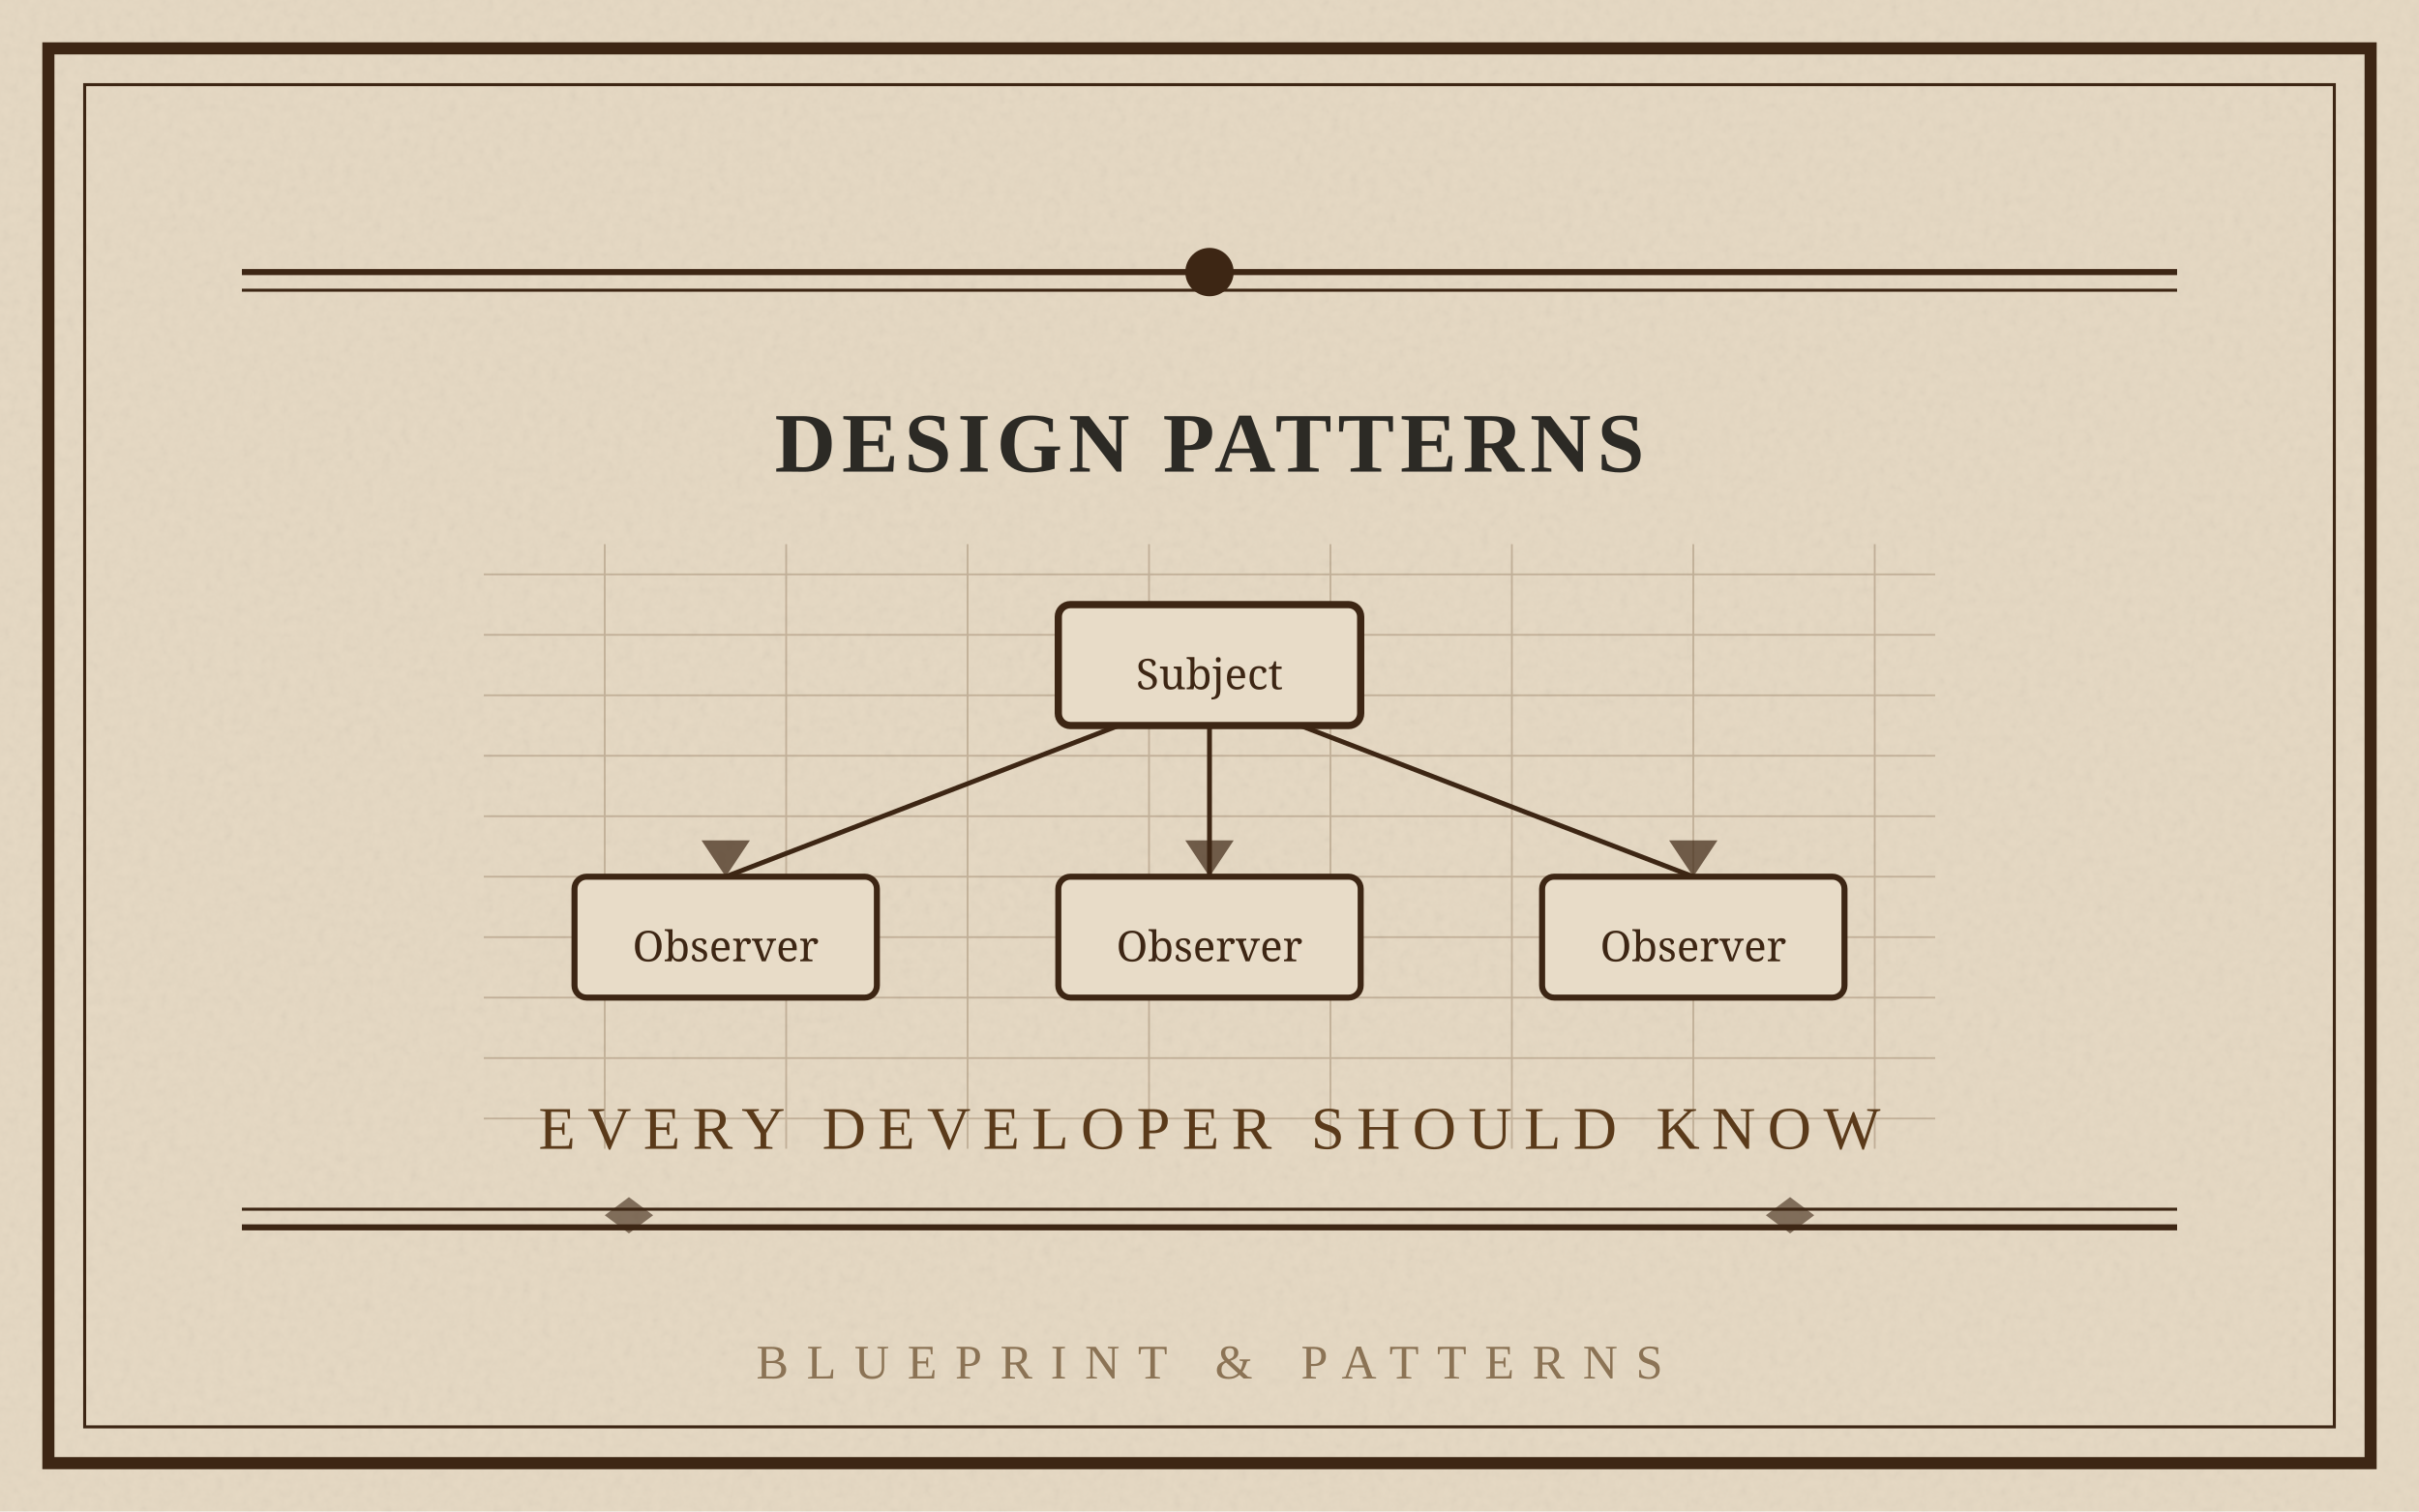
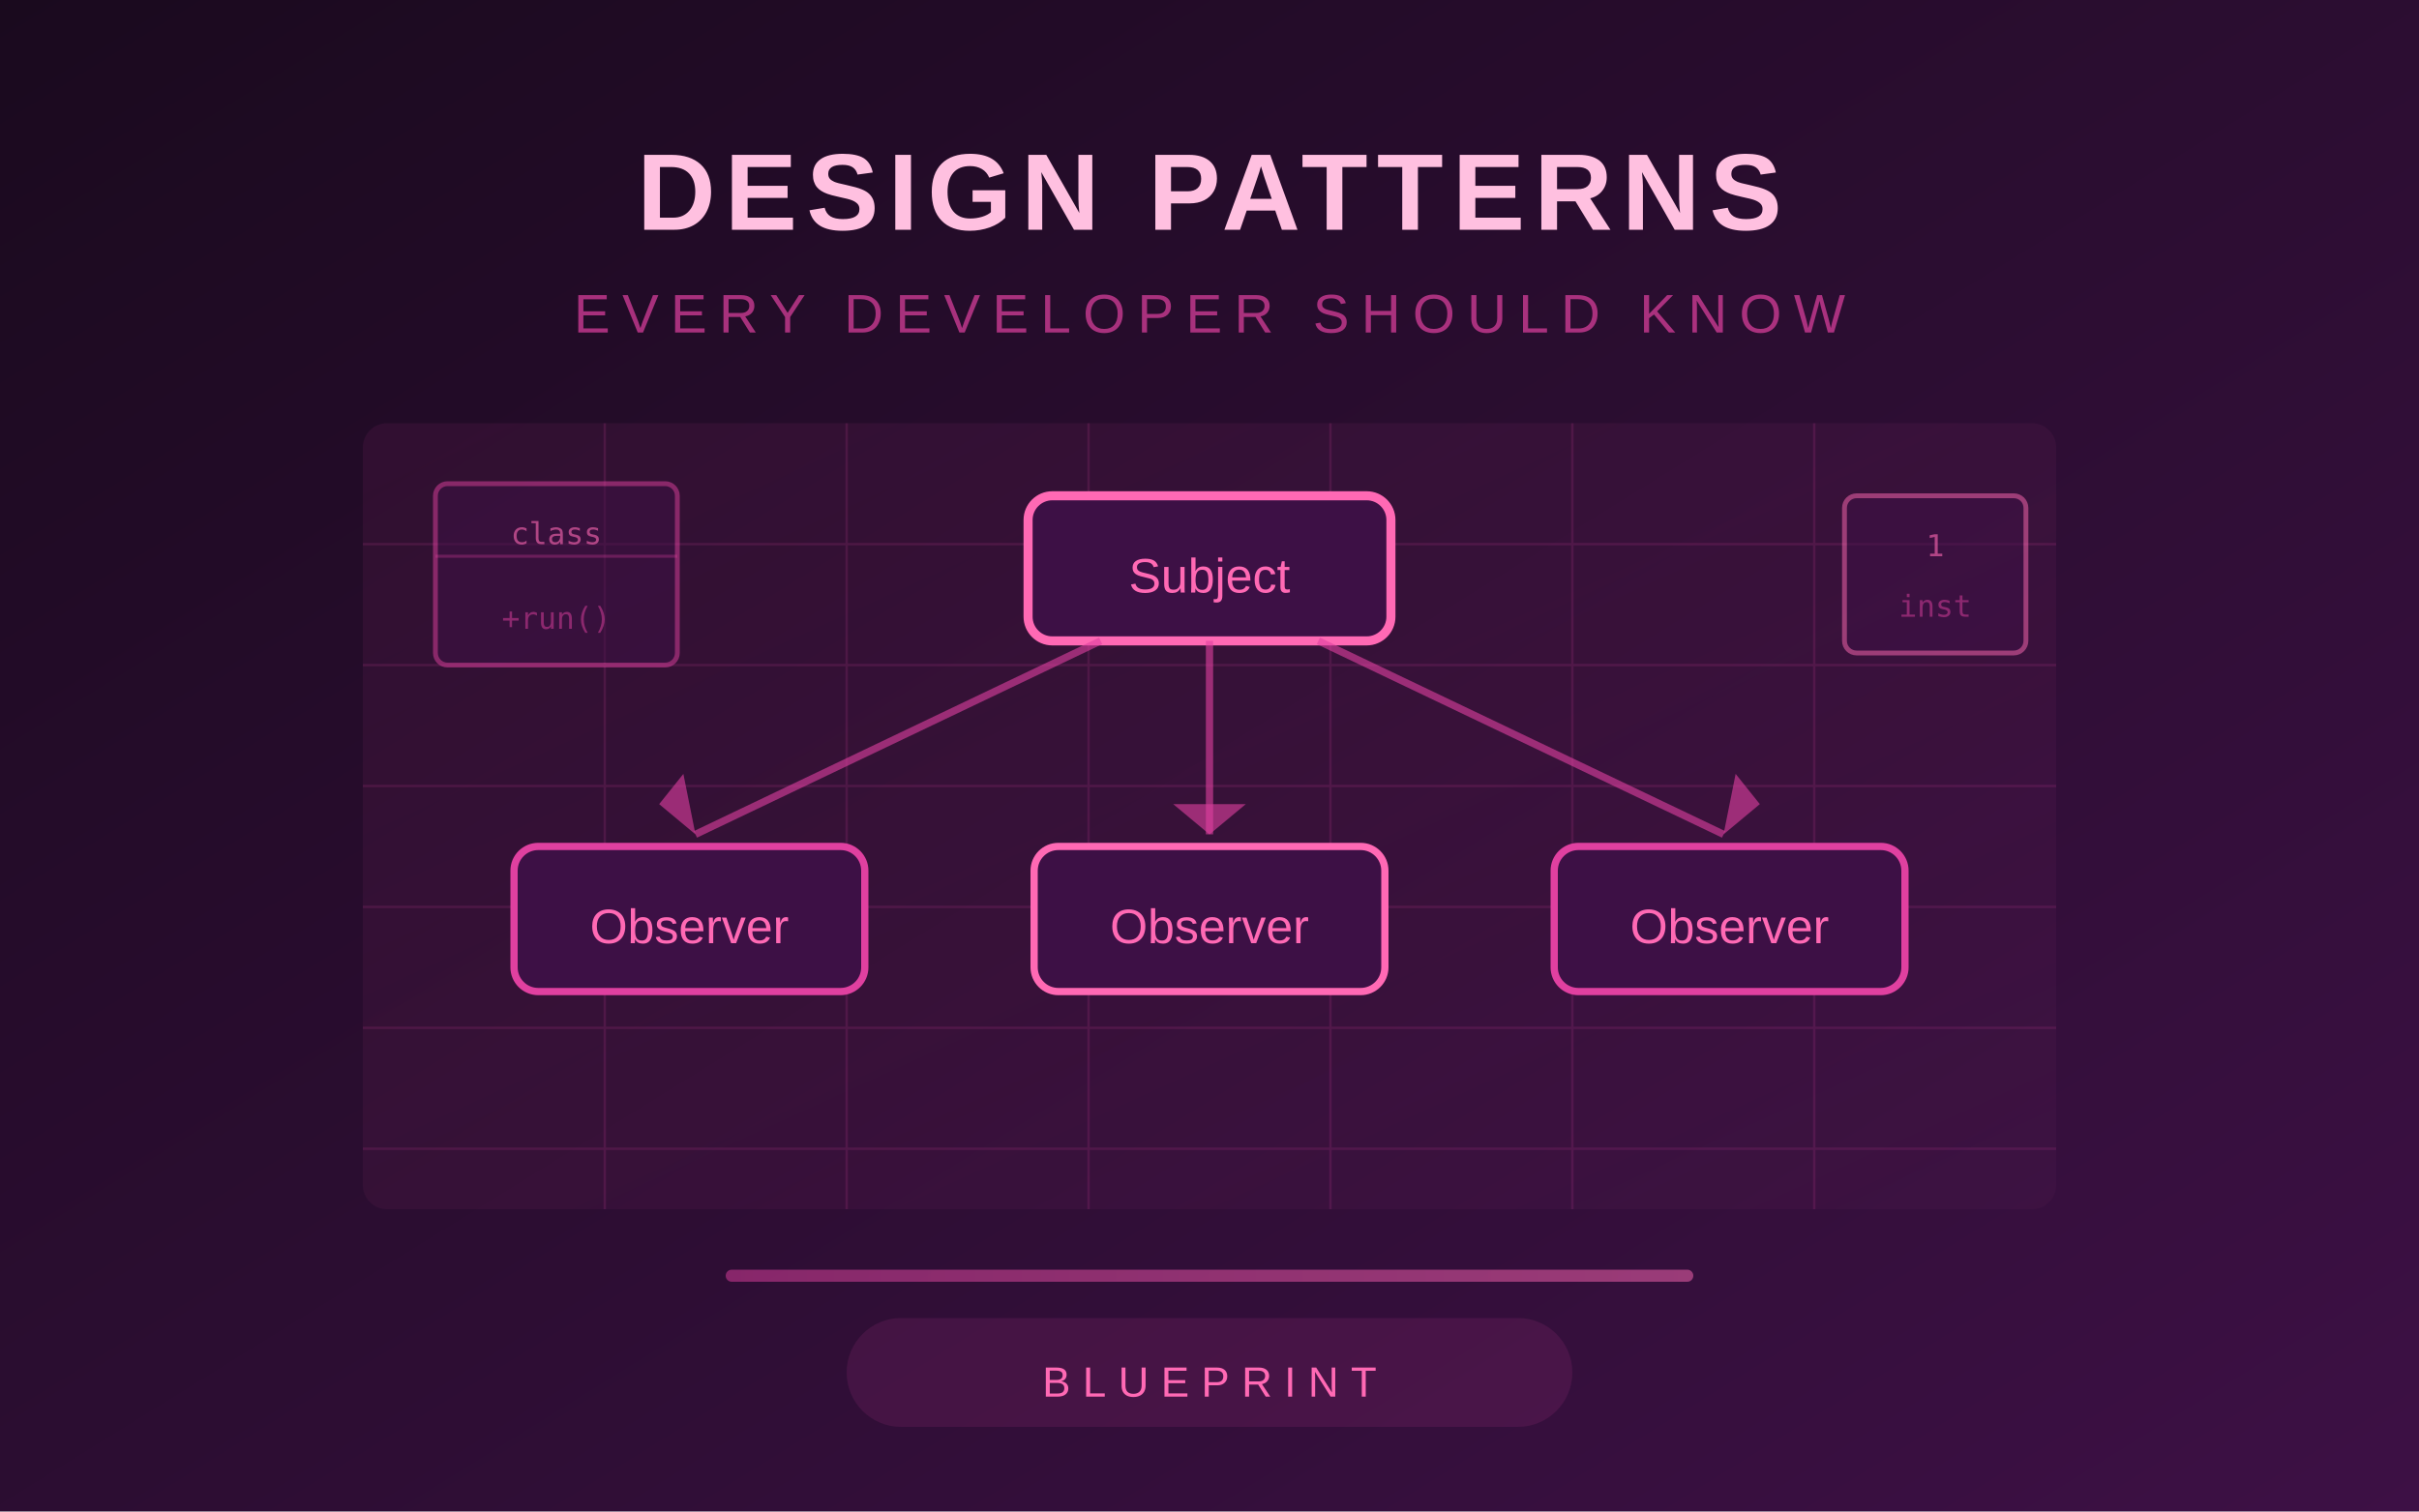
<svg xmlns="http://www.w3.org/2000/svg" viewBox="0 0 400 250">
-   <rect width="400" height="250" fill="#e8dcc8" />
-   <filter id="grain">
-     <feTurbulence type="fractalNoise" baseFrequency="0.65" numOctaves="3" stitchTiles="stitch" />
-     <feColorMatrix type="saturate" values="0" />
-     <feBlend in="SourceGraphic" mode="multiply" />
-   </filter>
-   <rect width="400" height="250" fill="#d4c4a8" opacity="0.12" filter="url(#grain)" />
-   <rect x="8" y="8" width="384" height="234" fill="none" stroke="#3d2614" stroke-width="2" />
-   <rect x="14" y="14" width="372" height="222" fill="none" stroke="#3d2614" stroke-width="0.5" />
-   <line x1="40" y1="45" x2="360" y2="45" stroke="#3d2614" stroke-width="1" />
-   <circle cx="200" cy="45" r="4" fill="#3d2614" />
-   <line x1="40" y1="48" x2="360" y2="48" stroke="#3d2614" stroke-width="0.5" />
-   <text x="200" y="78" text-anchor="middle" font-family="Georgia, 'Times New Roman', serif" font-size="14" font-weight="bold" fill="#2c2a25" letter-spacing="1">DESIGN PATTERNS</text>
-   <g stroke="#5a3a1a" stroke-width="0.3" opacity="0.25">
-     <line x1="80" y1="95" x2="320" y2="95" />
-     <line x1="80" y1="105" x2="320" y2="105" />
-     <line x1="80" y1="115" x2="320" y2="115" />
-     <line x1="80" y1="125" x2="320" y2="125" />
-     <line x1="80" y1="135" x2="320" y2="135" />
-     <line x1="80" y1="145" x2="320" y2="145" />
-     <line x1="80" y1="155" x2="320" y2="155" />
-     <line x1="80" y1="165" x2="320" y2="165" />
-     <line x1="80" y1="175" x2="320" y2="175" />
-     <line x1="80" y1="185" x2="320" y2="185" />
-     <line x1="100" y1="90" x2="100" y2="190" />
-     <line x1="130" y1="90" x2="130" y2="190" />
-     <line x1="160" y1="90" x2="160" y2="190" />
-     <line x1="190" y1="90" x2="190" y2="190" />
-     <line x1="220" y1="90" x2="220" y2="190" />
-     <line x1="250" y1="90" x2="250" y2="190" />
-     <line x1="280" y1="90" x2="280" y2="190" />
-     <line x1="310" y1="90" x2="310" y2="190" />
+   <defs>
+     <linearGradient id="bg" x1="0%" y1="0%" x2="100%" y2="100%">
+       <stop offset="0%" style="stop-color:#1a0a1e" />
+       <stop offset="100%" style="stop-color:#3d1045" />
+     </linearGradient>
+     <linearGradient id="accent" x1="0%" y1="0%" x2="100%" y2="0%">
+       <stop offset="0%" style="stop-color:#e040a0" />
+       <stop offset="100%" style="stop-color:#ff69b4" />
+     </linearGradient>
+     <linearGradient id="grid" x1="0%" y1="0%" x2="100%" y2="100%">
+       <stop offset="0%" style="stop-color:#e040a0;stop-opacity:0.08" />
+       <stop offset="100%" style="stop-color:#ff69b4;stop-opacity:0.03" />
+     </linearGradient>
+   </defs>
+   <rect width="400" height="250" fill="url(#bg)" />
+   <rect x="60" y="70" width="280" height="130" rx="4" fill="url(#grid)" />
+   <g stroke="#e040a0" stroke-width="0.4" opacity="0.15">
+     <line x1="60" y1="90" x2="340" y2="90" />
+     <line x1="60" y1="110" x2="340" y2="110" />
+     <line x1="60" y1="130" x2="340" y2="130" />
+     <line x1="60" y1="150" x2="340" y2="150" />
+     <line x1="60" y1="170" x2="340" y2="170" />
+     <line x1="60" y1="190" x2="340" y2="190" />
+     <line x1="100" y1="70" x2="100" y2="200" />
+     <line x1="140" y1="70" x2="140" y2="200" />
+     <line x1="180" y1="70" x2="180" y2="200" />
+     <line x1="220" y1="70" x2="220" y2="200" />
+     <line x1="260" y1="70" x2="260" y2="200" />
+     <line x1="300" y1="70" x2="300" y2="200" />
  </g>
-   <rect x="175" y="100" width="50" height="20" rx="2" fill="#e8dcc8" stroke="#3d2614" stroke-width="1.2" />
-   <text x="200" y="114" text-anchor="middle" font-family="Georgia, serif" font-size="7" fill="#3d2614">Subject</text>
-   <g stroke="#3d2614" stroke-width="0.8">
-     <line x1="185" y1="120" x2="120" y2="145" />
-     <line x1="200" y1="120" x2="200" y2="145" />
-     <line x1="215" y1="120" x2="280" y2="145" />
+   <rect x="170" y="82" width="60" height="24" rx="4" fill="#3d1045" stroke="#ff69b4" stroke-width="1.5" />
+   <text x="200" y="98" text-anchor="middle" font-family="'SF Pro Display', 'Segoe UI', Arial, sans-serif" font-size="8" fill="#ff69b4">Subject</text>
+   <g stroke="#e040a0" stroke-width="1.2" opacity="0.6">
+     <line x1="182" y1="106" x2="115" y2="138" />
+     <line x1="200" y1="106" x2="200" y2="138" />
+     <line x1="218" y1="106" x2="285" y2="138" />
  </g>
-   <rect x="95" y="145" width="50" height="20" rx="2" fill="#e8dcc8" stroke="#3d2614" stroke-width="1" />
-   <text x="120" y="159" text-anchor="middle" font-family="Georgia, serif" font-size="7" fill="#3d2614">Observer</text>
-   <rect x="175" y="145" width="50" height="20" rx="2" fill="#e8dcc8" stroke="#3d2614" stroke-width="1" />
-   <text x="200" y="159" text-anchor="middle" font-family="Georgia, serif" font-size="7" fill="#3d2614">Observer</text>
-   <rect x="255" y="145" width="50" height="20" rx="2" fill="#e8dcc8" stroke="#3d2614" stroke-width="1" />
-   <text x="280" y="159" text-anchor="middle" font-family="Georgia, serif" font-size="7" fill="#3d2614">Observer</text>
-   <g fill="#3d2614" opacity="0.7">
-     <polygon points="120,145 116,139 124,139" />
-     <polygon points="200,145 196,139 204,139" />
-     <polygon points="280,145 276,139 284,139" />
+   <g fill="#e040a0" opacity="0.6">
+     <polygon points="115,138 109,133 113,128" />
+     <polygon points="200,138 194,133 206,133" />
+     <polygon points="285,138 287,128 291,133" />
  </g>
-   <text x="200" y="190" text-anchor="middle" font-family="Georgia, 'Times New Roman', serif" font-size="10" fill="#5a3a1a" letter-spacing="2">EVERY DEVELOPER SHOULD KNOW</text>
-   <line x1="40" y1="200" x2="360" y2="200" stroke="#3d2614" stroke-width="0.5" />
-   <line x1="40" y1="203" x2="360" y2="203" stroke="#3d2614" stroke-width="1" />
-   <polygon points="100,201 104,198 108,201 104,204" fill="#3d2614" opacity="0.6" />
-   <polygon points="292,201 296,198 300,201 296,204" fill="#3d2614" opacity="0.6" />
-   <text x="200" y="228" text-anchor="middle" font-family="Georgia, 'Times New Roman', serif" font-size="8" fill="#8b7355" letter-spacing="3">BLUEPRINT &amp; PATTERNS</text>
+   <rect x="85" y="140" width="58" height="24" rx="4" fill="#3d1045" stroke="#e040a0" stroke-width="1.2" />
+   <text x="114" y="156" text-anchor="middle" font-family="'SF Pro Display', 'Segoe UI', Arial, sans-serif" font-size="8" fill="#ff69b4">Observer</text>
+   <rect x="171" y="140" width="58" height="24" rx="4" fill="#3d1045" stroke="#ff69b4" stroke-width="1.2" />
+   <text x="200" y="156" text-anchor="middle" font-family="'SF Pro Display', 'Segoe UI', Arial, sans-serif" font-size="8" fill="#ff69b4">Observer</text>
+   <rect x="257" y="140" width="58" height="24" rx="4" fill="#3d1045" stroke="#e040a0" stroke-width="1.2" />
+   <text x="286" y="156" text-anchor="middle" font-family="'SF Pro Display', 'Segoe UI', Arial, sans-serif" font-size="8" fill="#ff69b4">Observer</text>
+   <g transform="translate(72,80)">
+     <rect x="0" y="0" width="40" height="30" rx="2" fill="#3d1045" stroke="#e040a0" stroke-width="0.8" opacity="0.5" />
+     <line x1="0" y1="12" x2="40" y2="12" stroke="#e040a0" stroke-width="0.5" opacity="0.3" />
+     <text x="20" y="10" text-anchor="middle" font-family="monospace" font-size="5" fill="#ff69b4" opacity="0.6">class</text>
+     <text x="20" y="24" text-anchor="middle" font-family="monospace" font-size="5" fill="#e040a0" opacity="0.5">+run()</text>
+   </g>
+   <g transform="translate(305,82)">
+     <rect x="0" y="0" width="30" height="26" rx="2" fill="#3d1045" stroke="#ff69b4" stroke-width="0.8" opacity="0.5" />
+     <text x="15" y="10" text-anchor="middle" font-family="monospace" font-size="5" fill="#ff69b4" opacity="0.6">1</text>
+     <text x="15" y="20" text-anchor="middle" font-family="monospace" font-size="5" fill="#e040a0" opacity="0.5">inst</text>
+   </g>
+   <text x="200" y="38" text-anchor="middle" font-family="'SF Pro Display', 'Segoe UI', Arial, sans-serif" font-size="18" font-weight="700" fill="#ffc0e0" letter-spacing="1.5">DESIGN PATTERNS</text>
+   <text x="200" y="55" text-anchor="middle" font-family="'SF Pro Display', 'Segoe UI', Arial, sans-serif" font-size="9" fill="#e040a0" letter-spacing="2" opacity="0.7">EVERY DEVELOPER SHOULD KNOW</text>
+   <rect x="120" y="210" width="160" height="2" rx="1" fill="url(#accent)" opacity="0.5" />
+   <rect x="140" y="218" width="120" height="18" rx="9" fill="#e040a0" opacity="0.12" />
+   <text x="200" y="231" text-anchor="middle" font-family="'SF Pro Display', 'Segoe UI', Arial, sans-serif" font-size="7" fill="#ff69b4" letter-spacing="2">BLUEPRINT</text>
</svg>
